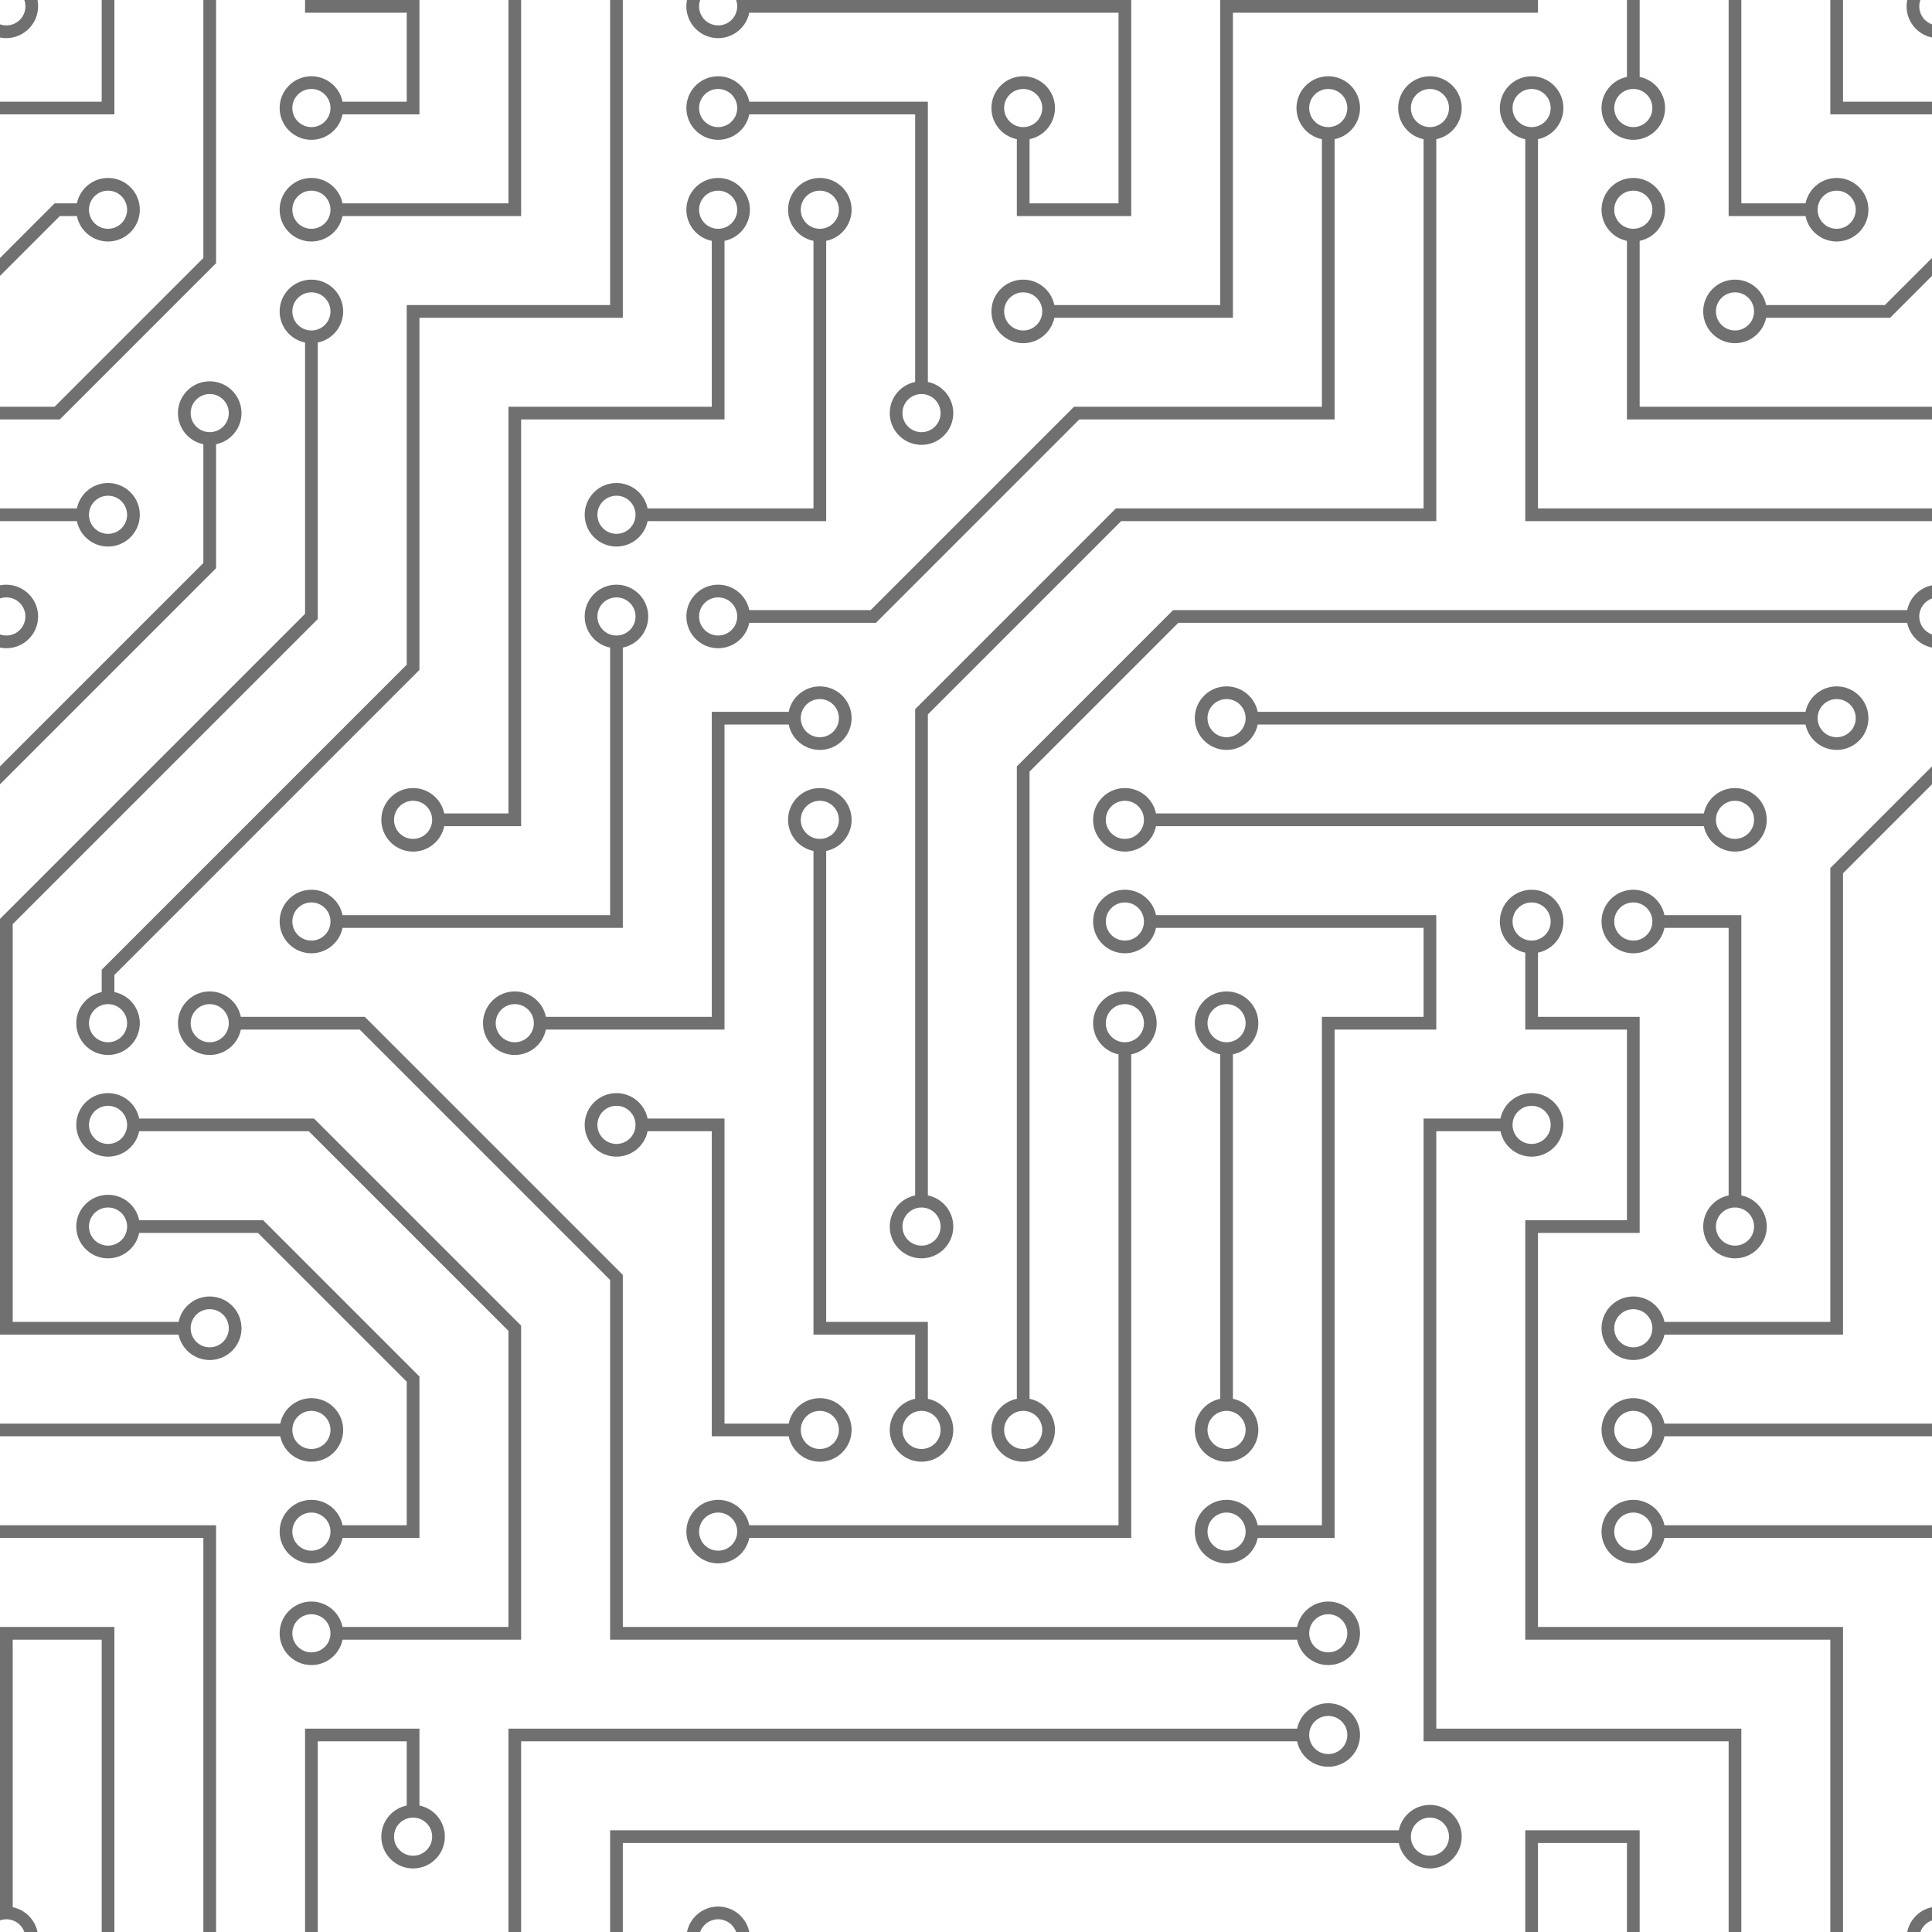
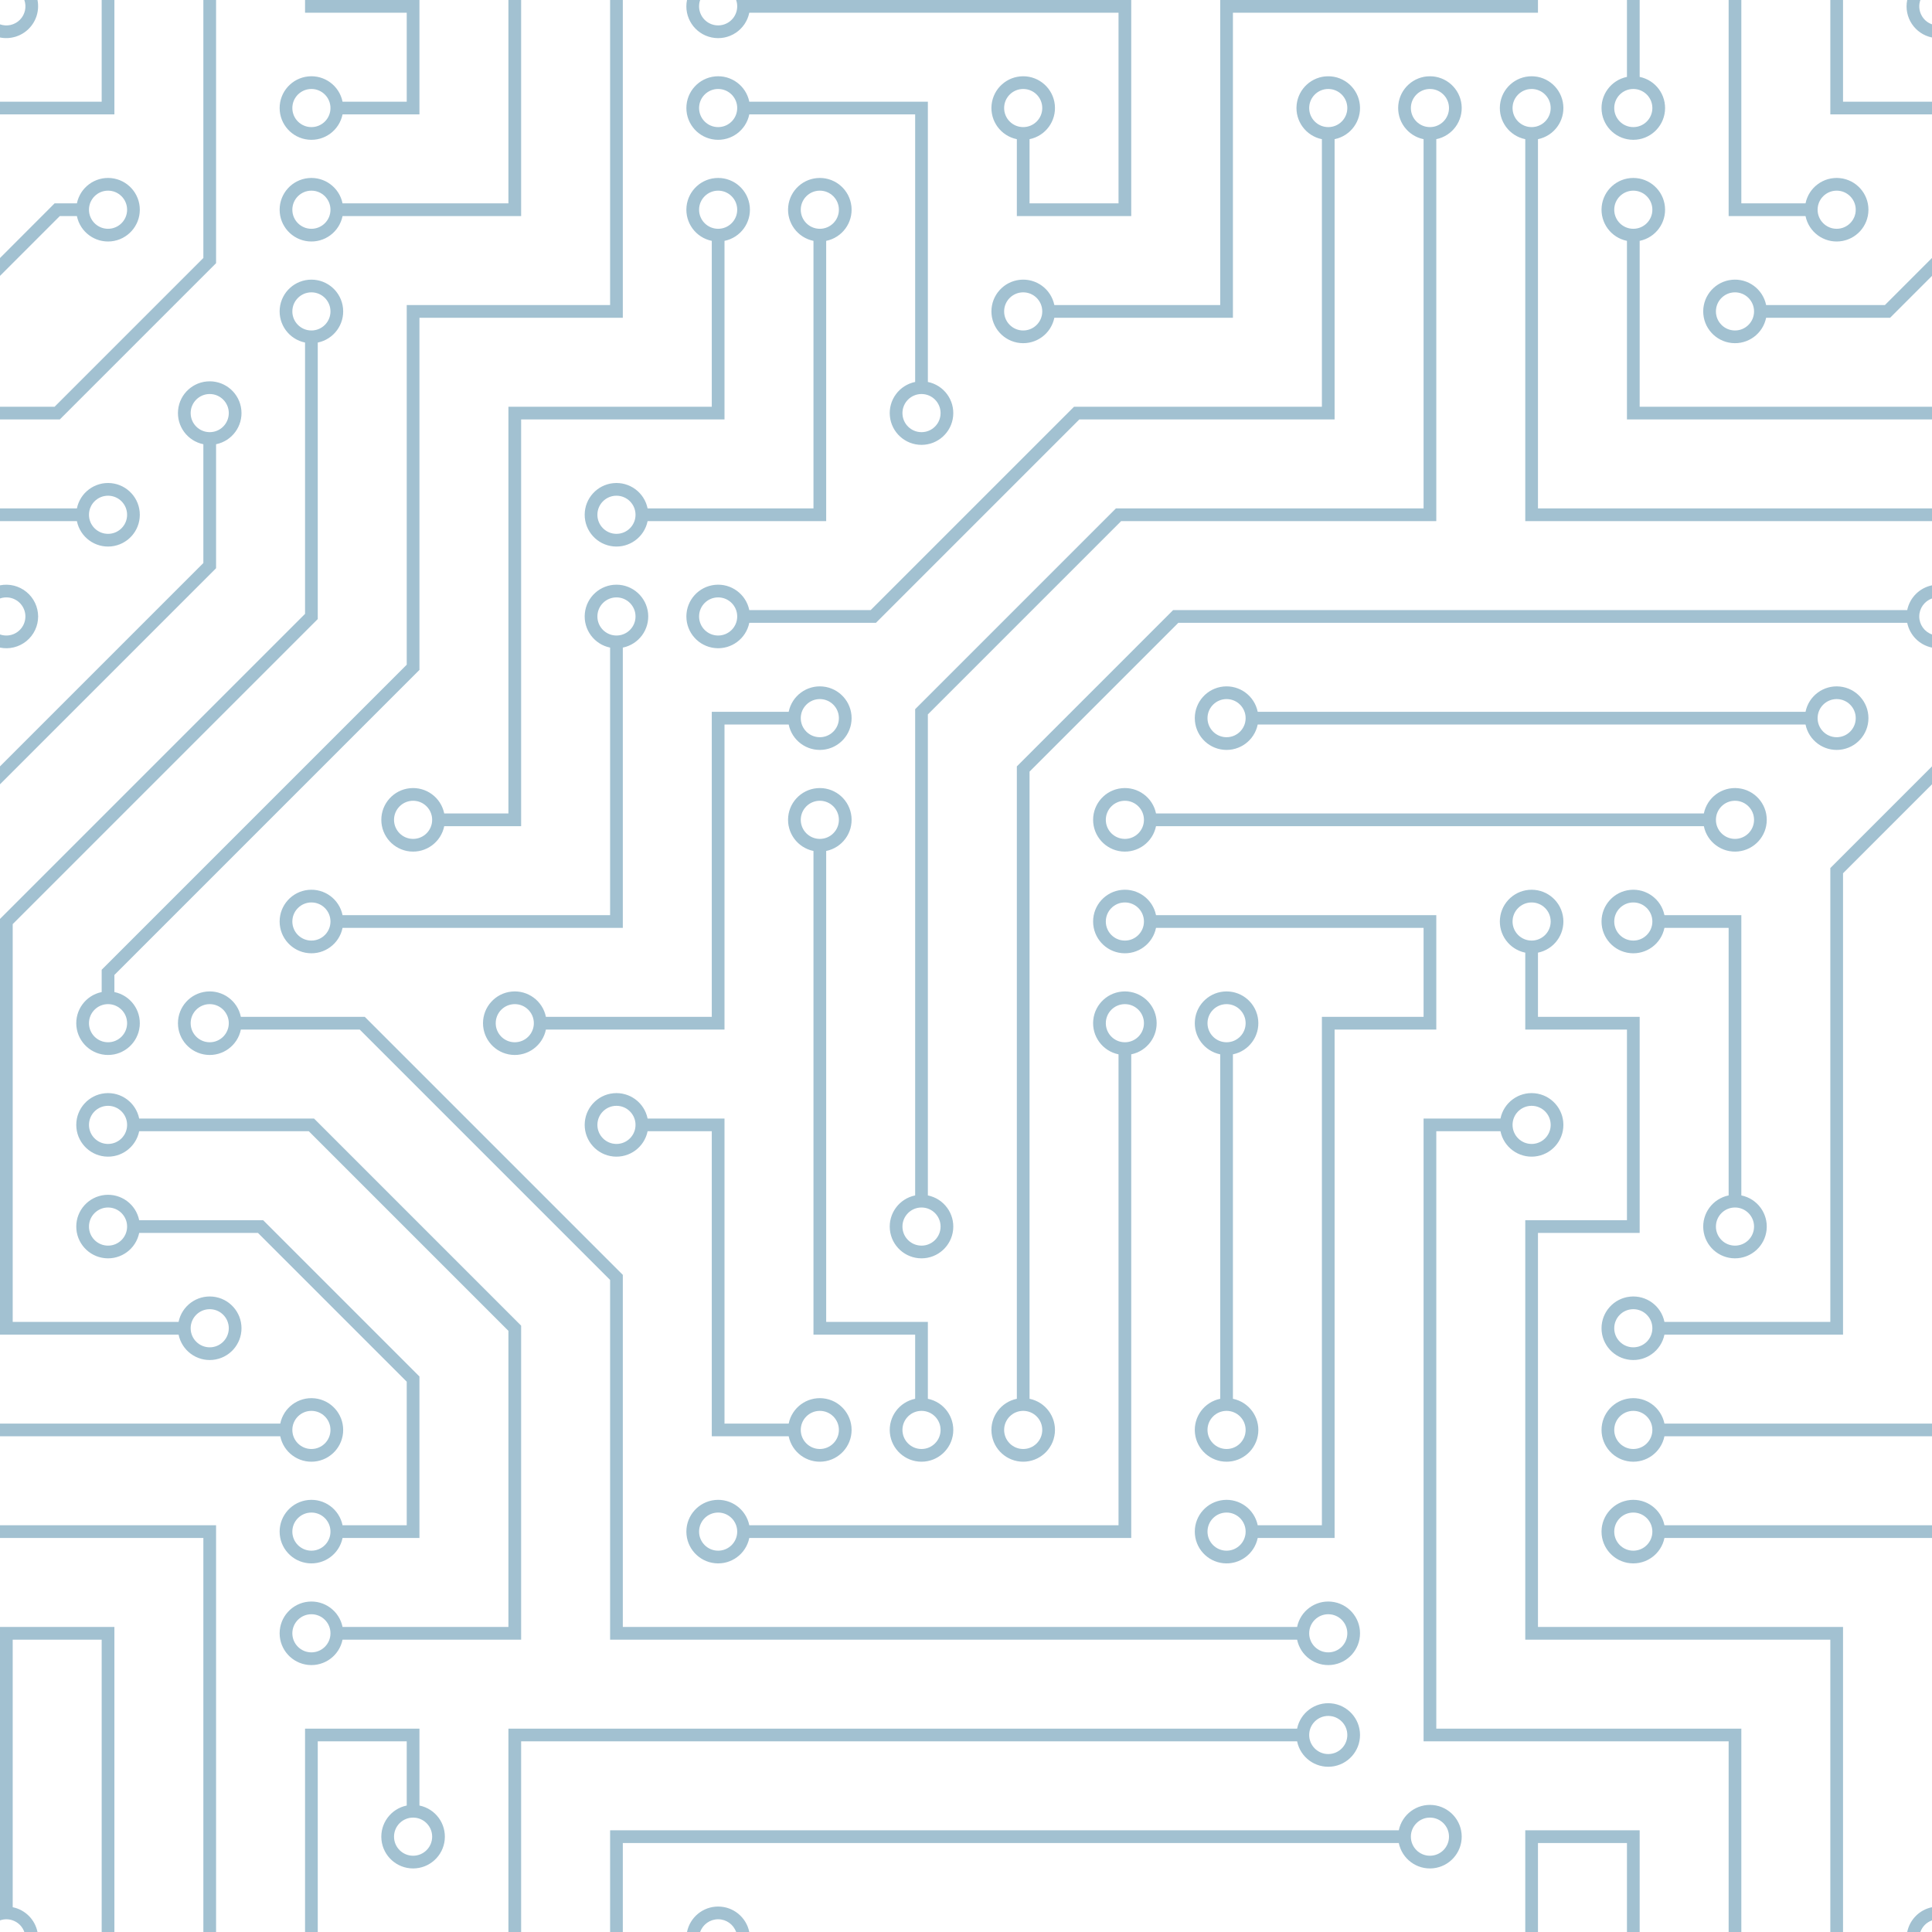
<svg xmlns="http://www.w3.org/2000/svg" viewBox="0 0 304 304" width="304" height="304">
-   <path fill="%5991ad" fill-opacity="0.56" d="M44.1 224a5 5 0 1 1 0 2H0v-2h44.1zm160 48a5 5 0 1 1 0 2H82v-2h122.1zm57.8-46a5 5 0 1 1 0-2H304v2h-42.1zm0 16a5 5 0 1 1 0-2H304v2h-42.1zm6.2-114a5 5 0 1 1 0 2h-86.2a5 5 0 1 1 0-2h86.2zm-256-48a5 5 0 1 1 0 2H0v-2h12.1zm185.8 34a5 5 0 1 1 0-2h86.2a5 5 0 1 1 0 2h-86.2zM258 12.1a5 5 0 1 1-2 0V0h2v12.1zm-64 208a5 5 0 1 1-2 0v-54.2a5 5 0 1 1 2 0v54.2zm48-198.2V80h62v2h-64V21.9a5 5 0 1 1 2 0zm16 16V64h46v2h-48V37.9a5 5 0 1 1 2 0zm-128 96V208h16v12.1a5 5 0 1 1-2 0V210h-16v-76.1a5 5 0 1 1 2 0zm-5.9-21.9a5 5 0 1 1 0 2H114v48H85.9a5 5 0 1 1 0-2H112v-48h12.1zm-6.2 130a5 5 0 1 1 0-2H176v-74.1a5 5 0 1 1 2 0V242h-60.1zm-16-64a5 5 0 1 1 0-2H114v48h10.1a5 5 0 1 1 0 2H112v-48h-10.1zM66 284.1a5 5 0 1 1-2 0V274H50v30h-2v-32h18v12.1zM236.1 176a5 5 0 1 1 0 2H226v94h48v32h-2v-30h-48v-98h12.1zm25.8-30a5 5 0 1 1 0-2H274v44.1a5 5 0 1 1-2 0V146h-10.1zm-64 96a5 5 0 1 1 0-2H208v-80h16v-14h-42.1a5 5 0 1 1 0-2H226v18h-16v80h-12.1zm86.2-210a5 5 0 1 1 0 2H272V0h2v32h10.1zM98 101.9V146H53.9a5 5 0 1 1 0-2H96v-42.1a5 5 0 1 1 2 0zM53.9 34a5 5 0 1 1 0-2H80V0h2v34H53.9zm60.1 3.9V66H82v64H69.9a5 5 0 1 1 0-2H80V64h32V37.9a5 5 0 1 1 2 0zM101.9 82a5 5 0 1 1 0-2H128V37.9a5 5 0 1 1 2 0V82h-28.1zm16-64a5 5 0 1 1 0-2H146v44.1a5 5 0 1 1-2 0V18h-26.1zm102.2 270a5 5 0 1 1 0 2H98v14h-2v-16h124.1zM242 149.9V160h16v34h-16v62h48v48h-2v-46h-48v-66h16v-30h-16v-12.1a5 5 0 1 1 2 0zM53.9 18a5 5 0 1 1 0-2H64V2H48V0h18v18H53.9zm112 32a5 5 0 1 1 0-2H192V0h50v2h-48v48h-28.1zm-48-48a5 5 0 0 1-9.8-2h2.07a3 3 0 1 0 5.66 0H178v34h-18V21.9a5 5 0 1 1 2 0V32h14V2h-58.1zm0 96a5 5 0 1 1 0-2H137l32-32h39V21.9a5 5 0 1 1 2 0V66h-40.17l-32 32H117.9zm28.1 90.1a5 5 0 1 1-2 0v-76.51L175.59 80H224V21.9a5 5 0 1 1 2 0V82h-49.59L146 112.41v75.69zm16 32a5 5 0 1 1-2 0v-99.51L184.59 96H300.1a5 5 0 0 1 3.9-3.9v2.07a3 3 0 0 0 0 5.66v2.07a5 5 0 0 1-3.9-3.9H185.41L162 121.41v98.69zm-144-64a5 5 0 1 1-2 0v-3.51l48-48V48h32V0h2v50H66v55.41l-48 48v2.69zM50 53.9v43.51l-48 48V208h26.1a5 5 0 1 1 0 2H0v-65.41l48-48V53.9a5 5 0 1 1 2 0zm-16 16V89.41l-34 34v-2.82l32-32V69.9a5 5 0 1 1 2 0zM12.1 32a5 5 0 1 1 0 2H9.41L0 43.41V40.6L8.59 32h3.51zm265.8 18a5 5 0 1 1 0-2h18.69l7.41-7.41v2.82L297.41 50H277.9zm-16 160a5 5 0 1 1 0-2H288v-71.41l16-16v2.82l-14 14V210h-28.1zm-208 32a5 5 0 1 1 0-2H64v-22.59L40.59 194H21.9a5 5 0 1 1 0-2H41.41L66 216.59V242H53.9zm150.2 14a5 5 0 1 1 0 2H96v-56.6L56.6 162H37.9a5 5 0 1 1 0-2h19.5L98 200.6V256h106.1zm-150.2 2a5 5 0 1 1 0-2H80v-46.59L48.59 178H21.9a5 5 0 1 1 0-2H49.41L82 208.59V258H53.9zM34 39.8v1.61L9.41 66H0v-2h8.59L32 40.59V0h2v39.8zM2 300.1a5 5 0 0 1 3.9 3.9H3.83A3 3 0 0 0 0 302.17V256h18v48h-2v-46H2v42.1zM34 241v63h-2v-62H0v-2h34v1zM17 18H0v-2h16V0h2v18h-1zm273-2h14v2h-16V0h2v16zm-32 273v15h-2v-14h-14v14h-2v-16h18v1zM0 92.1A5.02 5.02 0 0 1 6 97a5 5 0 0 1-6 4.9v-2.07a3 3 0 1 0 0-5.66V92.1zM80 272h2v32h-2v-32zm37.9 32h-2.07a3 3 0 0 0-5.66 0h-2.07a5 5 0 0 1 9.8 0zM5.9 0A5.02 5.02 0 0 1 0 5.9V3.83A3 3 0 0 0 3.83 0H5.9zm294.2 0h2.07A3 3 0 0 0 304 3.83V5.9a5 5 0 0 1-3.9-5.9zm3.9 300.1v2.07a3 3 0 0 0-1.83 1.83h-2.07a5 5 0 0 1 3.9-3.9zM97 100a3 3 0 1 0 0-6 3 3 0 0 0 0 6zm0-16a3 3 0 1 0 0-6 3 3 0 0 0 0 6zm16 16a3 3 0 1 0 0-6 3 3 0 0 0 0 6zm16 16a3 3 0 1 0 0-6 3 3 0 0 0 0 6zm0 16a3 3 0 1 0 0-6 3 3 0 0 0 0 6zm-48 32a3 3 0 1 0 0-6 3 3 0 0 0 0 6zm16 16a3 3 0 1 0 0-6 3 3 0 0 0 0 6zm32 48a3 3 0 1 0 0-6 3 3 0 0 0 0 6zm-16 16a3 3 0 1 0 0-6 3 3 0 0 0 0 6zm32-16a3 3 0 1 0 0-6 3 3 0 0 0 0 6zm0-32a3 3 0 1 0 0-6 3 3 0 0 0 0 6zm16 32a3 3 0 1 0 0-6 3 3 0 0 0 0 6zm32 16a3 3 0 1 0 0-6 3 3 0 0 0 0 6zm0-16a3 3 0 1 0 0-6 3 3 0 0 0 0 6zm-16-64a3 3 0 1 0 0-6 3 3 0 0 0 0 6zm16 0a3 3 0 1 0 0-6 3 3 0 0 0 0 6zm16 96a3 3 0 1 0 0-6 3 3 0 0 0 0 6zm0 16a3 3 0 1 0 0-6 3 3 0 0 0 0 6zm16 16a3 3 0 1 0 0-6 3 3 0 0 0 0 6zm16-144a3 3 0 1 0 0-6 3 3 0 0 0 0 6zm0 32a3 3 0 1 0 0-6 3 3 0 0 0 0 6zm16-32a3 3 0 1 0 0-6 3 3 0 0 0 0 6zm16-16a3 3 0 1 0 0-6 3 3 0 0 0 0 6zm-96 0a3 3 0 1 0 0-6 3 3 0 0 0 0 6zm0 16a3 3 0 1 0 0-6 3 3 0 0 0 0 6zm16-32a3 3 0 1 0 0-6 3 3 0 0 0 0 6zm96 0a3 3 0 1 0 0-6 3 3 0 0 0 0 6zm-16-64a3 3 0 1 0 0-6 3 3 0 0 0 0 6zm16-16a3 3 0 1 0 0-6 3 3 0 0 0 0 6zm-32 0a3 3 0 1 0 0-6 3 3 0 0 0 0 6zm0-16a3 3 0 1 0 0-6 3 3 0 0 0 0 6zm-16 0a3 3 0 1 0 0-6 3 3 0 0 0 0 6zm-16 0a3 3 0 1 0 0-6 3 3 0 0 0 0 6zm-16 0a3 3 0 1 0 0-6 3 3 0 0 0 0 6zM49 36a3 3 0 1 0 0-6 3 3 0 0 0 0 6zm-32 0a3 3 0 1 0 0-6 3 3 0 0 0 0 6zm32 16a3 3 0 1 0 0-6 3 3 0 0 0 0 6zM33 68a3 3 0 1 0 0-6 3 3 0 0 0 0 6zm16-48a3 3 0 1 0 0-6 3 3 0 0 0 0 6zm0 240a3 3 0 1 0 0-6 3 3 0 0 0 0 6zm16 32a3 3 0 1 0 0-6 3 3 0 0 0 0 6zm-16-64a3 3 0 1 0 0-6 3 3 0 0 0 0 6zm0 16a3 3 0 1 0 0-6 3 3 0 0 0 0 6zm-16-32a3 3 0 1 0 0-6 3 3 0 0 0 0 6zm80-176a3 3 0 1 0 0-6 3 3 0 0 0 0 6zm16 0a3 3 0 1 0 0-6 3 3 0 0 0 0 6zm-16-16a3 3 0 1 0 0-6 3 3 0 0 0 0 6zm32 48a3 3 0 1 0 0-6 3 3 0 0 0 0 6zm16-16a3 3 0 1 0 0-6 3 3 0 0 0 0 6zm0-32a3 3 0 1 0 0-6 3 3 0 0 0 0 6zm112 176a3 3 0 1 0 0-6 3 3 0 0 0 0 6zm-16 16a3 3 0 1 0 0-6 3 3 0 0 0 0 6zm0 16a3 3 0 1 0 0-6 3 3 0 0 0 0 6zm0 16a3 3 0 1 0 0-6 3 3 0 0 0 0 6zM17 180a3 3 0 1 0 0-6 3 3 0 0 0 0 6zm0 16a3 3 0 1 0 0-6 3 3 0 0 0 0 6zm0-32a3 3 0 1 0 0-6 3 3 0 0 0 0 6zm16 0a3 3 0 1 0 0-6 3 3 0 0 0 0 6zM17 84a3 3 0 1 0 0-6 3 3 0 0 0 0 6zm32 64a3 3 0 1 0 0-6 3 3 0 0 0 0 6zm16-16a3 3 0 1 0 0-6 3 3 0 0 0 0 6z" />
+   <path fill="#5991ad" fill-opacity="0.56" d="M44.1 224a5 5 0 1 1 0 2H0v-2h44.1zm160 48a5 5 0 1 1 0 2H82v-2h122.1zm57.8-46a5 5 0 1 1 0-2H304v2h-42.1zm0 16a5 5 0 1 1 0-2H304v2h-42.1zm6.2-114a5 5 0 1 1 0 2h-86.2a5 5 0 1 1 0-2h86.2zm-256-48a5 5 0 1 1 0 2H0v-2h12.1zm185.8 34a5 5 0 1 1 0-2h86.2a5 5 0 1 1 0 2h-86.2zM258 12.1a5 5 0 1 1-2 0V0h2v12.1zm-64 208a5 5 0 1 1-2 0v-54.2a5 5 0 1 1 2 0v54.2zm48-198.2V80h62v2h-64V21.9a5 5 0 1 1 2 0zm16 16V64h46v2h-48V37.9a5 5 0 1 1 2 0zm-128 96V208h16v12.1a5 5 0 1 1-2 0V210h-16v-76.1a5 5 0 1 1 2 0zm-5.9-21.9a5 5 0 1 1 0 2H114v48H85.9a5 5 0 1 1 0-2H112v-48h12.1zm-6.2 130a5 5 0 1 1 0-2H176v-74.1a5 5 0 1 1 2 0V242h-60.1zm-16-64a5 5 0 1 1 0-2H114v48h10.1a5 5 0 1 1 0 2H112v-48h-10.1zM66 284.1a5 5 0 1 1-2 0V274H50v30h-2v-32h18v12.1zM236.1 176a5 5 0 1 1 0 2H226v94h48v32h-2v-30h-48v-98h12.1zm25.8-30a5 5 0 1 1 0-2H274v44.1a5 5 0 1 1-2 0V146h-10.1zm-64 96a5 5 0 1 1 0-2H208v-80h16v-14h-42.1a5 5 0 1 1 0-2H226v18h-16v80h-12.1zm86.2-210a5 5 0 1 1 0 2H272V0h2v32h10.1zM98 101.9V146H53.9a5 5 0 1 1 0-2H96v-42.1a5 5 0 1 1 2 0zM53.9 34a5 5 0 1 1 0-2H80V0h2v34H53.9zm60.1 3.9V66H82v64H69.9a5 5 0 1 1 0-2H80V64h32V37.9a5 5 0 1 1 2 0zM101.9 82a5 5 0 1 1 0-2H128V37.9a5 5 0 1 1 2 0V82h-28.1zm16-64a5 5 0 1 1 0-2H146v44.1a5 5 0 1 1-2 0V18h-26.1zm102.2 270a5 5 0 1 1 0 2H98v14h-2v-16h124.1zM242 149.9V160h16v34h-16v62h48v48h-2v-46h-48v-66h16v-30h-16v-12.1a5 5 0 1 1 2 0zM53.9 18a5 5 0 1 1 0-2H64V2H48V0h18v18H53.9zm112 32a5 5 0 1 1 0-2H192V0h50v2h-48v48h-28.1zm-48-48a5 5 0 0 1-9.8-2h2.07a3 3 0 1 0 5.66 0H178v34h-18V21.9a5 5 0 1 1 2 0V32h14V2h-58.1zm0 96a5 5 0 1 1 0-2H137l32-32h39V21.9a5 5 0 1 1 2 0V66h-40.17l-32 32H117.9zm28.1 90.1a5 5 0 1 1-2 0v-76.51L175.59 80H224V21.9a5 5 0 1 1 2 0V82h-49.59L146 112.41v75.69zm16 32a5 5 0 1 1-2 0v-99.51L184.59 96H300.1a5 5 0 0 1 3.9-3.9v2.07a3 3 0 0 0 0 5.66v2.07a5 5 0 0 1-3.9-3.9H185.41L162 121.41v98.69zm-144-64a5 5 0 1 1-2 0v-3.51l48-48V48h32V0h2v50H66v55.41l-48 48v2.69zM50 53.9v43.51l-48 48V208h26.1a5 5 0 1 1 0 2H0v-65.41l48-48V53.9a5 5 0 1 1 2 0zm-16 16V89.41l-34 34v-2.82l32-32V69.9a5 5 0 1 1 2 0zM12.1 32a5 5 0 1 1 0 2H9.41L0 43.41V40.6L8.59 32h3.51zm265.8 18a5 5 0 1 1 0-2h18.69l7.41-7.41v2.82L297.41 50H277.9zm-16 160a5 5 0 1 1 0-2H288v-71.41l16-16v2.82l-14 14V210h-28.1zm-208 32a5 5 0 1 1 0-2H64v-22.59L40.59 194H21.9a5 5 0 1 1 0-2H41.41L66 216.59V242H53.9zm150.2 14a5 5 0 1 1 0 2H96v-56.6L56.6 162H37.9a5 5 0 1 1 0-2h19.5L98 200.6V256h106.1zm-150.2 2a5 5 0 1 1 0-2H80v-46.59L48.59 178H21.9a5 5 0 1 1 0-2H49.41L82 208.59V258H53.9zM34 39.8v1.61L9.41 66H0v-2h8.59L32 40.59V0h2v39.8zM2 300.1a5 5 0 0 1 3.9 3.9H3.83A3 3 0 0 0 0 302.17V256h18v48h-2v-46H2v42.1zM34 241v63h-2v-62H0v-2h34v1zM17 18H0v-2h16V0h2v18h-1zm273-2h14v2h-16V0h2v16zm-32 273v15h-2v-14h-14v14h-2v-16h18v1zM0 92.1A5.02 5.02 0 0 1 6 97a5 5 0 0 1-6 4.9v-2.07a3 3 0 1 0 0-5.66V92.1zM80 272h2v32h-2v-32zm37.9 32h-2.07a3 3 0 0 0-5.66 0h-2.07a5 5 0 0 1 9.8 0zM5.9 0A5.02 5.02 0 0 1 0 5.9V3.83A3 3 0 0 0 3.83 0H5.9zm294.2 0h2.07A3 3 0 0 0 304 3.83V5.9a5 5 0 0 1-3.9-5.9zm3.9 300.1v2.07a3 3 0 0 0-1.83 1.83h-2.07a5 5 0 0 1 3.9-3.9zM97 100a3 3 0 1 0 0-6 3 3 0 0 0 0 6zm0-16a3 3 0 1 0 0-6 3 3 0 0 0 0 6zm16 16a3 3 0 1 0 0-6 3 3 0 0 0 0 6zm16 16a3 3 0 1 0 0-6 3 3 0 0 0 0 6zm0 16a3 3 0 1 0 0-6 3 3 0 0 0 0 6zm-48 32a3 3 0 1 0 0-6 3 3 0 0 0 0 6zm16 16a3 3 0 1 0 0-6 3 3 0 0 0 0 6zm32 48a3 3 0 1 0 0-6 3 3 0 0 0 0 6zm-16 16a3 3 0 1 0 0-6 3 3 0 0 0 0 6zm32-16a3 3 0 1 0 0-6 3 3 0 0 0 0 6zm0-32a3 3 0 1 0 0-6 3 3 0 0 0 0 6zm16 32a3 3 0 1 0 0-6 3 3 0 0 0 0 6zm32 16a3 3 0 1 0 0-6 3 3 0 0 0 0 6zm0-16a3 3 0 1 0 0-6 3 3 0 0 0 0 6zm-16-64a3 3 0 1 0 0-6 3 3 0 0 0 0 6zm16 0a3 3 0 1 0 0-6 3 3 0 0 0 0 6zm16 96a3 3 0 1 0 0-6 3 3 0 0 0 0 6zm0 16a3 3 0 1 0 0-6 3 3 0 0 0 0 6zm16 16a3 3 0 1 0 0-6 3 3 0 0 0 0 6zm16-144a3 3 0 1 0 0-6 3 3 0 0 0 0 6zm0 32a3 3 0 1 0 0-6 3 3 0 0 0 0 6zm16-32a3 3 0 1 0 0-6 3 3 0 0 0 0 6zm16-16a3 3 0 1 0 0-6 3 3 0 0 0 0 6zm-96 0a3 3 0 1 0 0-6 3 3 0 0 0 0 6zm0 16a3 3 0 1 0 0-6 3 3 0 0 0 0 6zm16-32a3 3 0 1 0 0-6 3 3 0 0 0 0 6zm96 0a3 3 0 1 0 0-6 3 3 0 0 0 0 6zm-16-64a3 3 0 1 0 0-6 3 3 0 0 0 0 6zm16-16a3 3 0 1 0 0-6 3 3 0 0 0 0 6zm-32 0a3 3 0 1 0 0-6 3 3 0 0 0 0 6zm0-16a3 3 0 1 0 0-6 3 3 0 0 0 0 6zm-16 0a3 3 0 1 0 0-6 3 3 0 0 0 0 6zm-16 0a3 3 0 1 0 0-6 3 3 0 0 0 0 6zm-16 0a3 3 0 1 0 0-6 3 3 0 0 0 0 6zM49 36a3 3 0 1 0 0-6 3 3 0 0 0 0 6zm-32 0a3 3 0 1 0 0-6 3 3 0 0 0 0 6zm32 16a3 3 0 1 0 0-6 3 3 0 0 0 0 6zM33 68a3 3 0 1 0 0-6 3 3 0 0 0 0 6zm16-48a3 3 0 1 0 0-6 3 3 0 0 0 0 6zm0 240a3 3 0 1 0 0-6 3 3 0 0 0 0 6zm16 32a3 3 0 1 0 0-6 3 3 0 0 0 0 6zm-16-64a3 3 0 1 0 0-6 3 3 0 0 0 0 6zm0 16a3 3 0 1 0 0-6 3 3 0 0 0 0 6zm-16-32a3 3 0 1 0 0-6 3 3 0 0 0 0 6zm80-176a3 3 0 1 0 0-6 3 3 0 0 0 0 6zm16 0a3 3 0 1 0 0-6 3 3 0 0 0 0 6zm-16-16a3 3 0 1 0 0-6 3 3 0 0 0 0 6zm32 48a3 3 0 1 0 0-6 3 3 0 0 0 0 6zm16-16a3 3 0 1 0 0-6 3 3 0 0 0 0 6zm0-32a3 3 0 1 0 0-6 3 3 0 0 0 0 6zm112 176a3 3 0 1 0 0-6 3 3 0 0 0 0 6zm-16 16a3 3 0 1 0 0-6 3 3 0 0 0 0 6zm0 16a3 3 0 1 0 0-6 3 3 0 0 0 0 6zm0 16a3 3 0 1 0 0-6 3 3 0 0 0 0 6zM17 180a3 3 0 1 0 0-6 3 3 0 0 0 0 6zm0 16a3 3 0 1 0 0-6 3 3 0 0 0 0 6zm0-32a3 3 0 1 0 0-6 3 3 0 0 0 0 6zm16 0a3 3 0 1 0 0-6 3 3 0 0 0 0 6zM17 84a3 3 0 1 0 0-6 3 3 0 0 0 0 6zm32 64a3 3 0 1 0 0-6 3 3 0 0 0 0 6zm16-16a3 3 0 1 0 0-6 3 3 0 0 0 0 6z" />
</svg>
